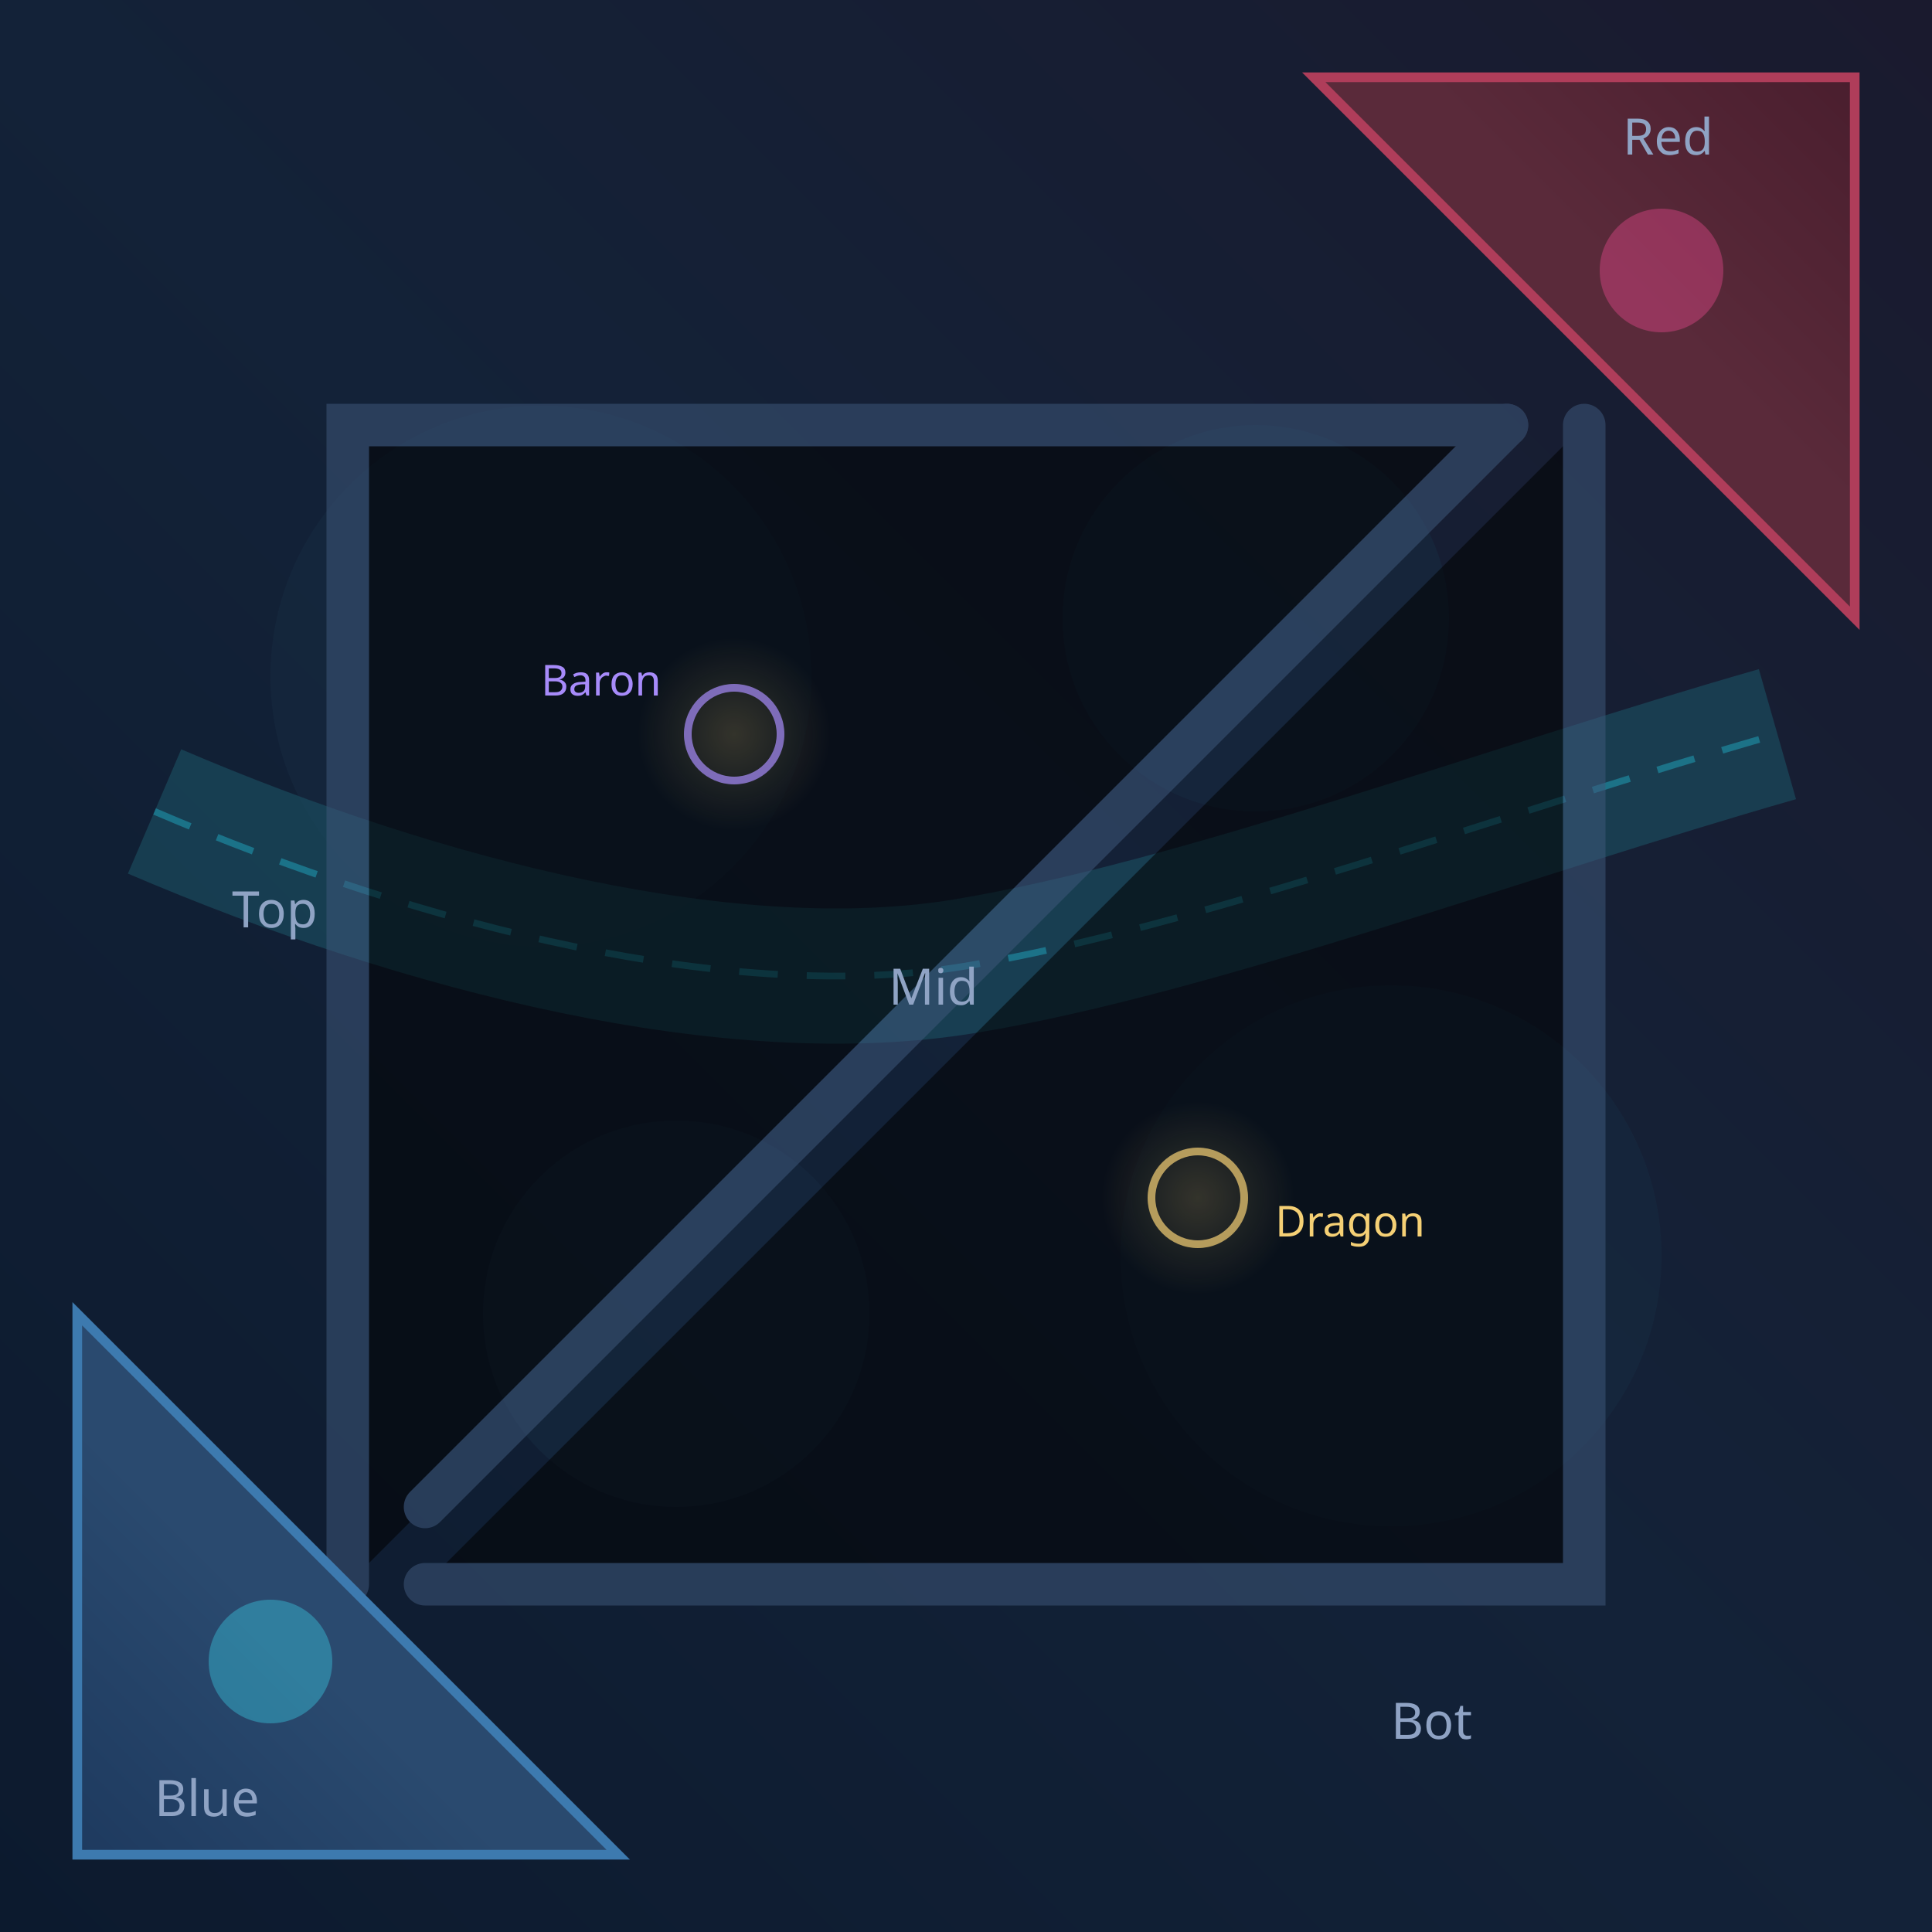
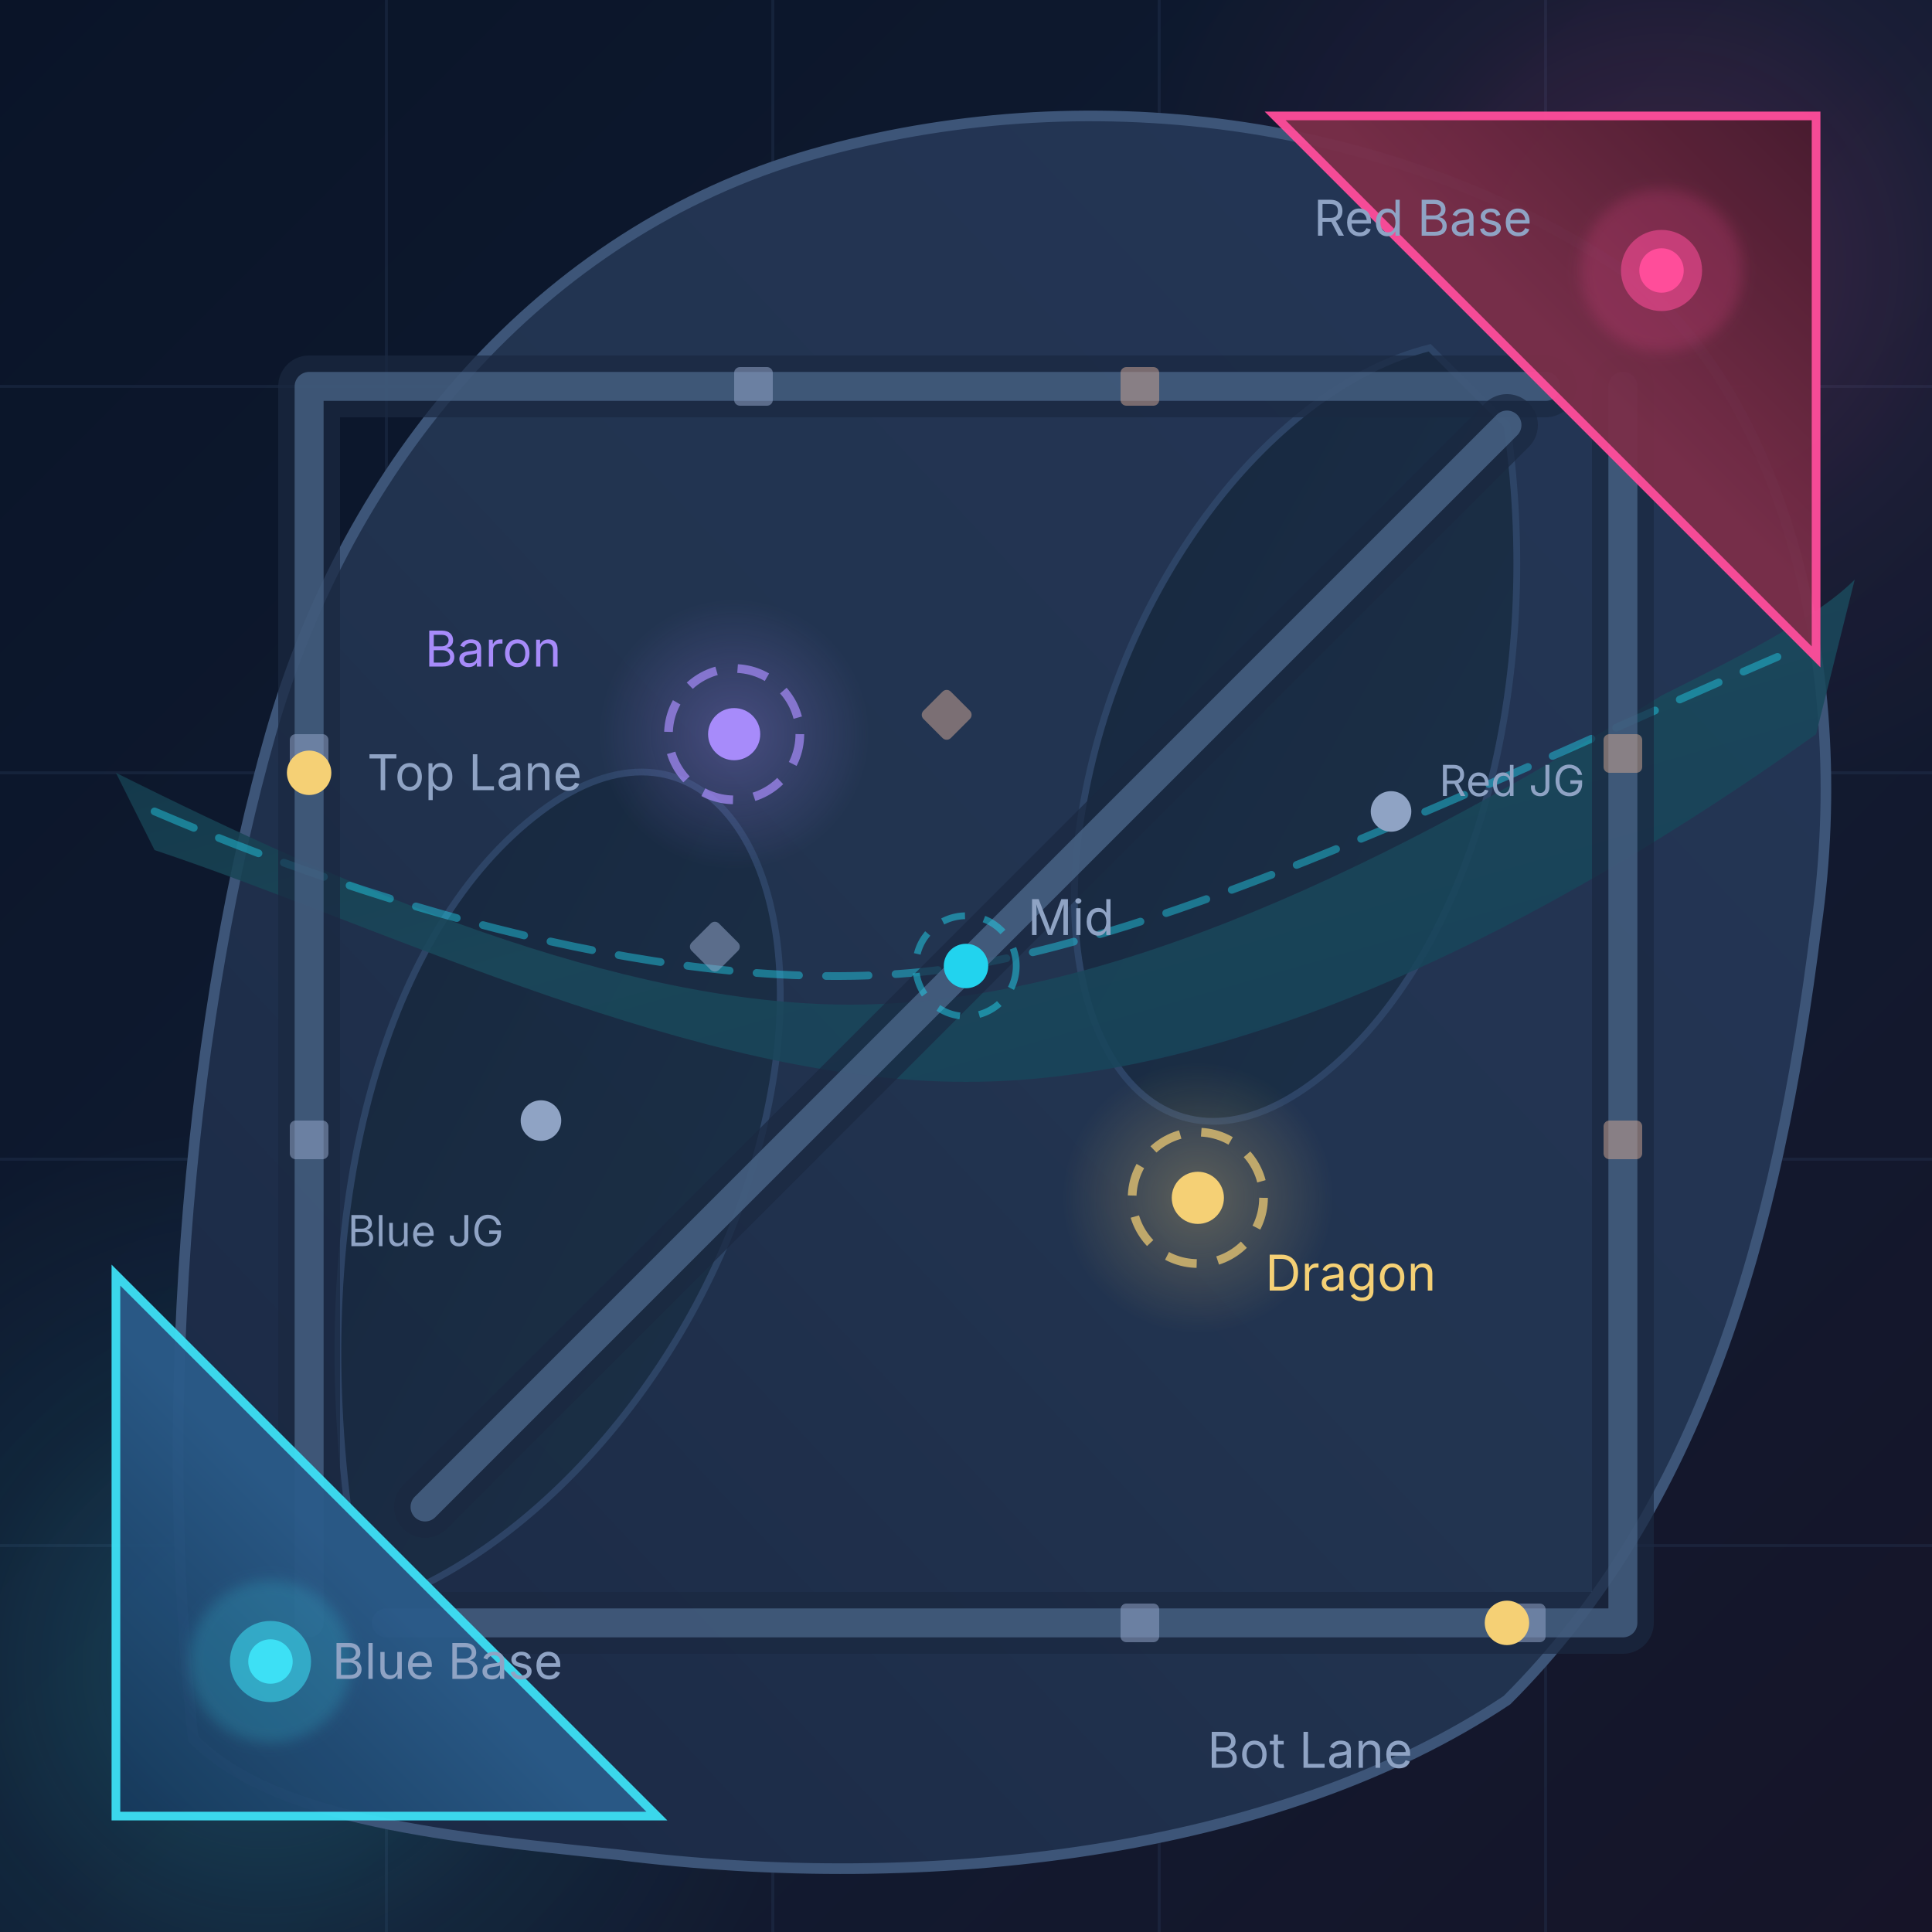
<svg xmlns="http://www.w3.org/2000/svg" viewBox="0 0 100 100" role="img" aria-label="Grieta del Invocador estilizada">
  <defs>
-     <linearGradient id="rift-bg" x1="0%" y1="100%" x2="100%" y2="0%">
-       <stop offset="0%" stop-color="#0c1a2e" />
-       <stop offset="50%" stop-color="#132238" />
-       <stop offset="100%" stop-color="#1a1a2e" />
+     <linearGradient id="rift-void" x1="0%" y1="0%" x2="100%" y2="100%">
+       <stop offset="0%" stop-color="#0a1428" />
+       <stop offset="55%" stop-color="#101c32" />
+       <stop offset="100%" stop-color="#161428" />
    </linearGradient>
-     <linearGradient id="blue-base" x1="0%" y1="100%" x2="40%" y2="60%">
-       <stop offset="0%" stop-color="#1e3a5f" />
-       <stop offset="100%" stop-color="#2a4a6f" />
+     <linearGradient id="rift-land" x1="0%" y1="100%" x2="100%" y2="0%">
+       <stop offset="0%" stop-color="#1a2844" />
+       <stop offset="50%" stop-color="#223450" />
+       <stop offset="100%" stop-color="#243556" />
    </linearGradient>
-     <linearGradient id="red-base" x1="100%" y1="0%" x2="60%" y2="40%">
-       <stop offset="0%" stop-color="#4a1e2e" />
-       <stop offset="100%" stop-color="#5a2a3a" />
+     <linearGradient id="rift-jungle" x1="0%" y1="0%" x2="100%" y2="100%">
+       <stop offset="0%" stop-color="#15263c" />
+       <stop offset="100%" stop-color="#1c3048" />
    </linearGradient>
-     <radialGradient id="pit-glow" cx="50%" cy="50%" r="50%">
-       <stop offset="0%" stop-color="#f5d075" stop-opacity="0.18" />
+     <linearGradient id="blue-nexus" x1="0%" y1="100%" x2="45%" y2="55%">
+       <stop offset="0%" stop-color="#163a5c" />
+       <stop offset="100%" stop-color="#2a5a88" />
+     </linearGradient>
+     <linearGradient id="red-nexus" x1="100%" y1="0%" x2="55%" y2="45%">
+       <stop offset="0%" stop-color="#4a1a2e" />
+       <stop offset="100%" stop-color="#7a2e48" />
+     </linearGradient>
+     <linearGradient id="river-fill" x1="0%" y1="0%" x2="100%" y2="100%">
+       <stop offset="0%" stop-color="#123848" />
+       <stop offset="50%" stop-color="#1a4a5c" />
+       <stop offset="100%" stop-color="#164058" />
+     </linearGradient>
+     <radialGradient id="blue-glow" cx="14%" cy="86%" r="28%">
+       <stop offset="0%" stop-color="#3de0f5" stop-opacity="0.22" />
+       <stop offset="55%" stop-color="#3de0f5" stop-opacity="0.06" />
+       <stop offset="100%" stop-color="#3de0f5" stop-opacity="0" />
+     </radialGradient>
+     <radialGradient id="red-glow" cx="86%" cy="14%" r="28%">
+       <stop offset="0%" stop-color="#ff4d9a" stop-opacity="0.2" />
+       <stop offset="55%" stop-color="#ff4d9a" stop-opacity="0.05" />
+       <stop offset="100%" stop-color="#ff4d9a" stop-opacity="0" />
+     </radialGradient>
+     <radialGradient id="mid-glow" cx="50%" cy="50%" r="22%">
+       <stop offset="0%" stop-color="#22d3ee" stop-opacity="0.1" />
+       <stop offset="100%" stop-color="#22d3ee" stop-opacity="0" />
+     </radialGradient>
+     <radialGradient id="dragon-glow" cx="50%" cy="50%" r="50%">
+       <stop offset="0%" stop-color="#f5d075" stop-opacity="0.28" />
      <stop offset="100%" stop-color="#f5d075" stop-opacity="0" />
    </radialGradient>
+     <radialGradient id="baron-glow" cx="50%" cy="50%" r="50%">
+       <stop offset="0%" stop-color="#a78bfa" stop-opacity="0.28" />
+       <stop offset="100%" stop-color="#a78bfa" stop-opacity="0" />
+     </radialGradient>
+     <filter id="soft-blur" x="-20%" y="-20%" width="140%" height="140%">
+       <feGaussianBlur stdDeviation="0.35" />
+     </filter>
  </defs>
-   <rect width="100" height="100" fill="url(#rift-bg)" />
-   <g fill="#162a40" opacity="0.55">
-     <circle cx="28" cy="35" r="14" />
-     <circle cx="72" cy="65" r="14" />
-     <circle cx="35" cy="68" r="10" />
-     <circle cx="65" cy="32" r="10" />
+   <rect width="100" height="100" fill="url(#rift-void)" />
+   <g stroke="#2a3d5c" stroke-width="0.15" opacity="0.32">
+     <path d="M0 20 H100 M0 40 H100 M0 60 H100 M0 80 H100" />
+     <path d="M20 0 V100 M40 0 V100 M60 0 V100 M80 0 V100" />
  </g>
-   <path d="M8 42 C22 48, 38 52, 50 50 C62 48, 78 42, 92 38" fill="none" stroke="#1a4a5c" stroke-width="7" opacity="0.7" />
-   <path d="M8 42 C22 48, 38 52, 50 50 C62 48, 78 42, 92 38" fill="none" stroke="#22d3ee" stroke-width="0.35" opacity="0.35" stroke-dasharray="2 1.5" />
-   <g stroke="#3d5578" stroke-width="2.2" stroke-linecap="round" opacity="0.55">
-     <path d="M18 82 L18 22 L78 22" />
-     <path d="M22 78 L78 22" />
-     <path d="M22 82 L82 82 L82 22" />
+   <rect width="100" height="100" fill="url(#blue-glow)" />
+   <rect width="100" height="100" fill="url(#red-glow)" />
+   <circle cx="50" cy="50" r="18" fill="url(#mid-glow)" />
+   <path d="M10 90        C8 72, 10 52, 14 38        C18 24, 28 12, 42 8        C56 4, 72 6, 84 14        C92 20, 96 34, 94 48        C92 64, 88 78, 78 88        C66 96, 48 98, 32 96        C22 95, 14 94, 10 90 Z" fill="url(#rift-land)" stroke="#3d5578" stroke-width="0.55" />
+   <path d="M18 78 C16 62, 20 48, 28 42 C36 36, 42 44, 40 56 C38 68, 30 78, 22 82 Z" fill="url(#rift-jungle)" stroke="#2f4668" stroke-width="0.35" opacity="0.9" />
+   <path d="M78 22 C80 36, 76 50, 68 56 C60 62, 54 54, 56 42 C58 30, 66 20, 74 18 Z" fill="url(#rift-jungle)" stroke="#2f4668" stroke-width="0.35" opacity="0.9" />
+   <path d="M6 40        C18 46, 32 52, 44 52        C56 52, 70 46, 86 36        C90 34, 94 32, 96 30        L94 38        C80 48, 64 56, 50 56        C36 56, 20 48, 8 44 Z" fill="url(#river-fill)" opacity="0.85" />
+   <path d="M8 42 C22 48, 38 52, 50 50 C62 48, 78 40, 92 34" fill="none" stroke="#22d3ee" stroke-width="0.4" opacity="0.45" stroke-dasharray="2.2 1.4" stroke-linecap="round" />
+   <g fill="none" stroke-linecap="round" stroke-linejoin="round">
+     <path d="M16 84 L16 20 L80 20" stroke="#1a2840" stroke-width="3.2" opacity="0.7" />
+     <path d="M16 84 L16 20 L80 20" stroke="#4a6588" stroke-width="1.5" opacity="0.75" />
+     <path d="M22 78 L78 22" stroke="#1a2840" stroke-width="3.2" opacity="0.7" />
+     <path d="M22 78 L78 22" stroke="#4a6588" stroke-width="1.5" opacity="0.8" />
+     <path d="M20 84 L84 84 L84 20" stroke="#1a2840" stroke-width="3.2" opacity="0.7" />
+     <path d="M20 84 L84 84 L84 20" stroke="#4a6588" stroke-width="1.5" opacity="0.75" />
  </g>
-   <path d="M4 96 L4 68 L32 96 Z" fill="url(#blue-base)" stroke="#3d7aaf" stroke-width="0.5" />
-   <circle cx="14" cy="86" r="3.2" fill="#3de0f5" opacity="0.35" />
-   <path d="M96 4 L96 32 L68 4 Z" fill="url(#red-base)" stroke="#af3d5a" stroke-width="0.5" />
-   <circle cx="86" cy="14" r="3.2" fill="#ff4d9a" opacity="0.35" />
-   <circle cx="62" cy="62" r="5" fill="url(#pit-glow)" />
-   <circle cx="62" cy="62" r="2.4" fill="none" stroke="#f5d075" stroke-width="0.4" opacity="0.7" />
-   <circle cx="38" cy="38" r="5" fill="url(#pit-glow)" />
-   <circle cx="38" cy="38" r="2.4" fill="none" stroke="#a78bfa" stroke-width="0.4" opacity="0.7" />
-   <g font-family="ui-sans-serif, system-ui, sans-serif" font-size="2.6" fill="#8fa3c4">
-     <text x="8" y="94">Blue</text>
-     <text x="84" y="8">Red</text>
-     <text x="12" y="48">Top</text>
-     <text x="46" y="52">Mid</text>
-     <text x="72" y="90">Bot</text>
-     <text x="66" y="64" fill="#f5d075" font-size="2.2">Dragon</text>
-     <text x="28" y="36" fill="#a78bfa" font-size="2.2">Baron</text>
+   <g opacity="0.55">
+     <rect x="15" y="58" width="2" height="2" rx="0.3" fill="#8fa3c4" />
+     <rect x="15" y="38" width="2" height="2" rx="0.3" fill="#8fa3c4" />
+     <rect x="38" y="19" width="2" height="2" rx="0.3" fill="#8fa3c4" />
+     <rect x="58" y="19" width="2" height="2" rx="0.3" fill="#c4a08f" />
+     <rect x="36" y="48" width="2" height="2" rx="0.3" fill="#8fa3c4" transform="rotate(45 37 49)" />
+     <rect x="48" y="36" width="2" height="2" rx="0.3" fill="#c4a08f" transform="rotate(45 49 37)" />
+     <rect x="58" y="83" width="2" height="2" rx="0.3" fill="#8fa3c4" />
+     <rect x="78" y="83" width="2" height="2" rx="0.3" fill="#8fa3c4" />
+     <rect x="83" y="58" width="2" height="2" rx="0.3" fill="#c4a08f" />
+     <rect x="83" y="38" width="2" height="2" rx="0.3" fill="#c4a08f" />
+   </g>
+   <path d="M6 94 L6 66 L34 94 Z" fill="url(#blue-nexus)" stroke="#3de0f5" stroke-width="0.45" opacity="0.95" />
+   <circle cx="14" cy="86" r="4.2" fill="#3de0f5" opacity="0.18" filter="url(#soft-blur)" />
+   <circle cx="14" cy="86" r="2.1" fill="#3de0f5" opacity="0.55" />
+   <circle cx="14" cy="86" r="0.9" fill="#e8fbff" />
+   <path d="M94 6 L94 34 L66 6 Z" fill="url(#red-nexus)" stroke="#ff4d9a" stroke-width="0.45" opacity="0.95" />
+   <circle cx="86" cy="14" r="4.2" fill="#ff4d9a" opacity="0.18" filter="url(#soft-blur)" />
+   <circle cx="86" cy="14" r="2.1" fill="#ff4d9a" opacity="0.55" />
+   <circle cx="86" cy="14" r="0.9" fill="#ffe8f2" />
+   <circle cx="62" cy="62" r="7" fill="url(#dragon-glow)" />
+   <circle cx="62" cy="62" r="3.4" fill="none" stroke="#f5d075" stroke-width="0.45" opacity="0.7" stroke-dasharray="1.6 1.1" />
+   <circle cx="62" cy="62" r="1.35" fill="#f5d075" />
+   <circle cx="38" cy="38" r="7" fill="url(#baron-glow)" />
+   <circle cx="38" cy="38" r="3.4" fill="none" stroke="#a78bfa" stroke-width="0.45" opacity="0.7" stroke-dasharray="1.6 1.1" />
+   <circle cx="38" cy="38" r="1.35" fill="#a78bfa" />
+   <circle cx="50" cy="50" r="2.6" fill="none" stroke="#22d3ee" stroke-width="0.35" opacity="0.5" stroke-dasharray="1.2 1" />
+   <circle cx="50" cy="50" r="1.1" fill="#22d3ee" opacity="0.85" />
+   <g font-family="Inter, ui-sans-serif, system-ui, sans-serif" font-size="2.55" fill="#8fa3c4">
+     <circle cx="14" cy="86" r="1.15" fill="#3de0f5" />
+     <text x="17.2" y="86.9">Blue Base</text>
+     <circle cx="86" cy="14" r="1.15" fill="#ff4d9a" />
+     <text x="68" y="12.2">Red Base</text>
+     <circle cx="16" cy="40" r="1.15" fill="#f5d075" />
+     <text x="19" y="40.9">Top Lane</text>
+     <circle cx="50" cy="50" r="1.15" fill="#22d3ee" />
+     <text x="53.2" y="48.4">Mid</text>
+     <circle cx="78" cy="84" r="1.15" fill="#f5d075" />
+     <text x="62.5" y="91.5">Bot Lane</text>
+     <circle cx="62" cy="62" r="1.15" fill="#f5d075" />
+     <text x="65.5" y="66.8" fill="#f5d075">Dragon</text>
+     <circle cx="38" cy="38" r="1.15" fill="#a78bfa" />
+     <text x="22" y="34.5" fill="#a78bfa">Baron</text>
+     <circle cx="28" cy="58" r="1.05" fill="#8fa3c4" />
+     <text x="18" y="64.5" font-size="2.2">Blue JG</text>
+     <circle cx="72" cy="42" r="1.05" fill="#8fa3c4" />
+     <text x="74.5" y="41.2" font-size="2.2">Red JG</text>
  </g>
</svg>
